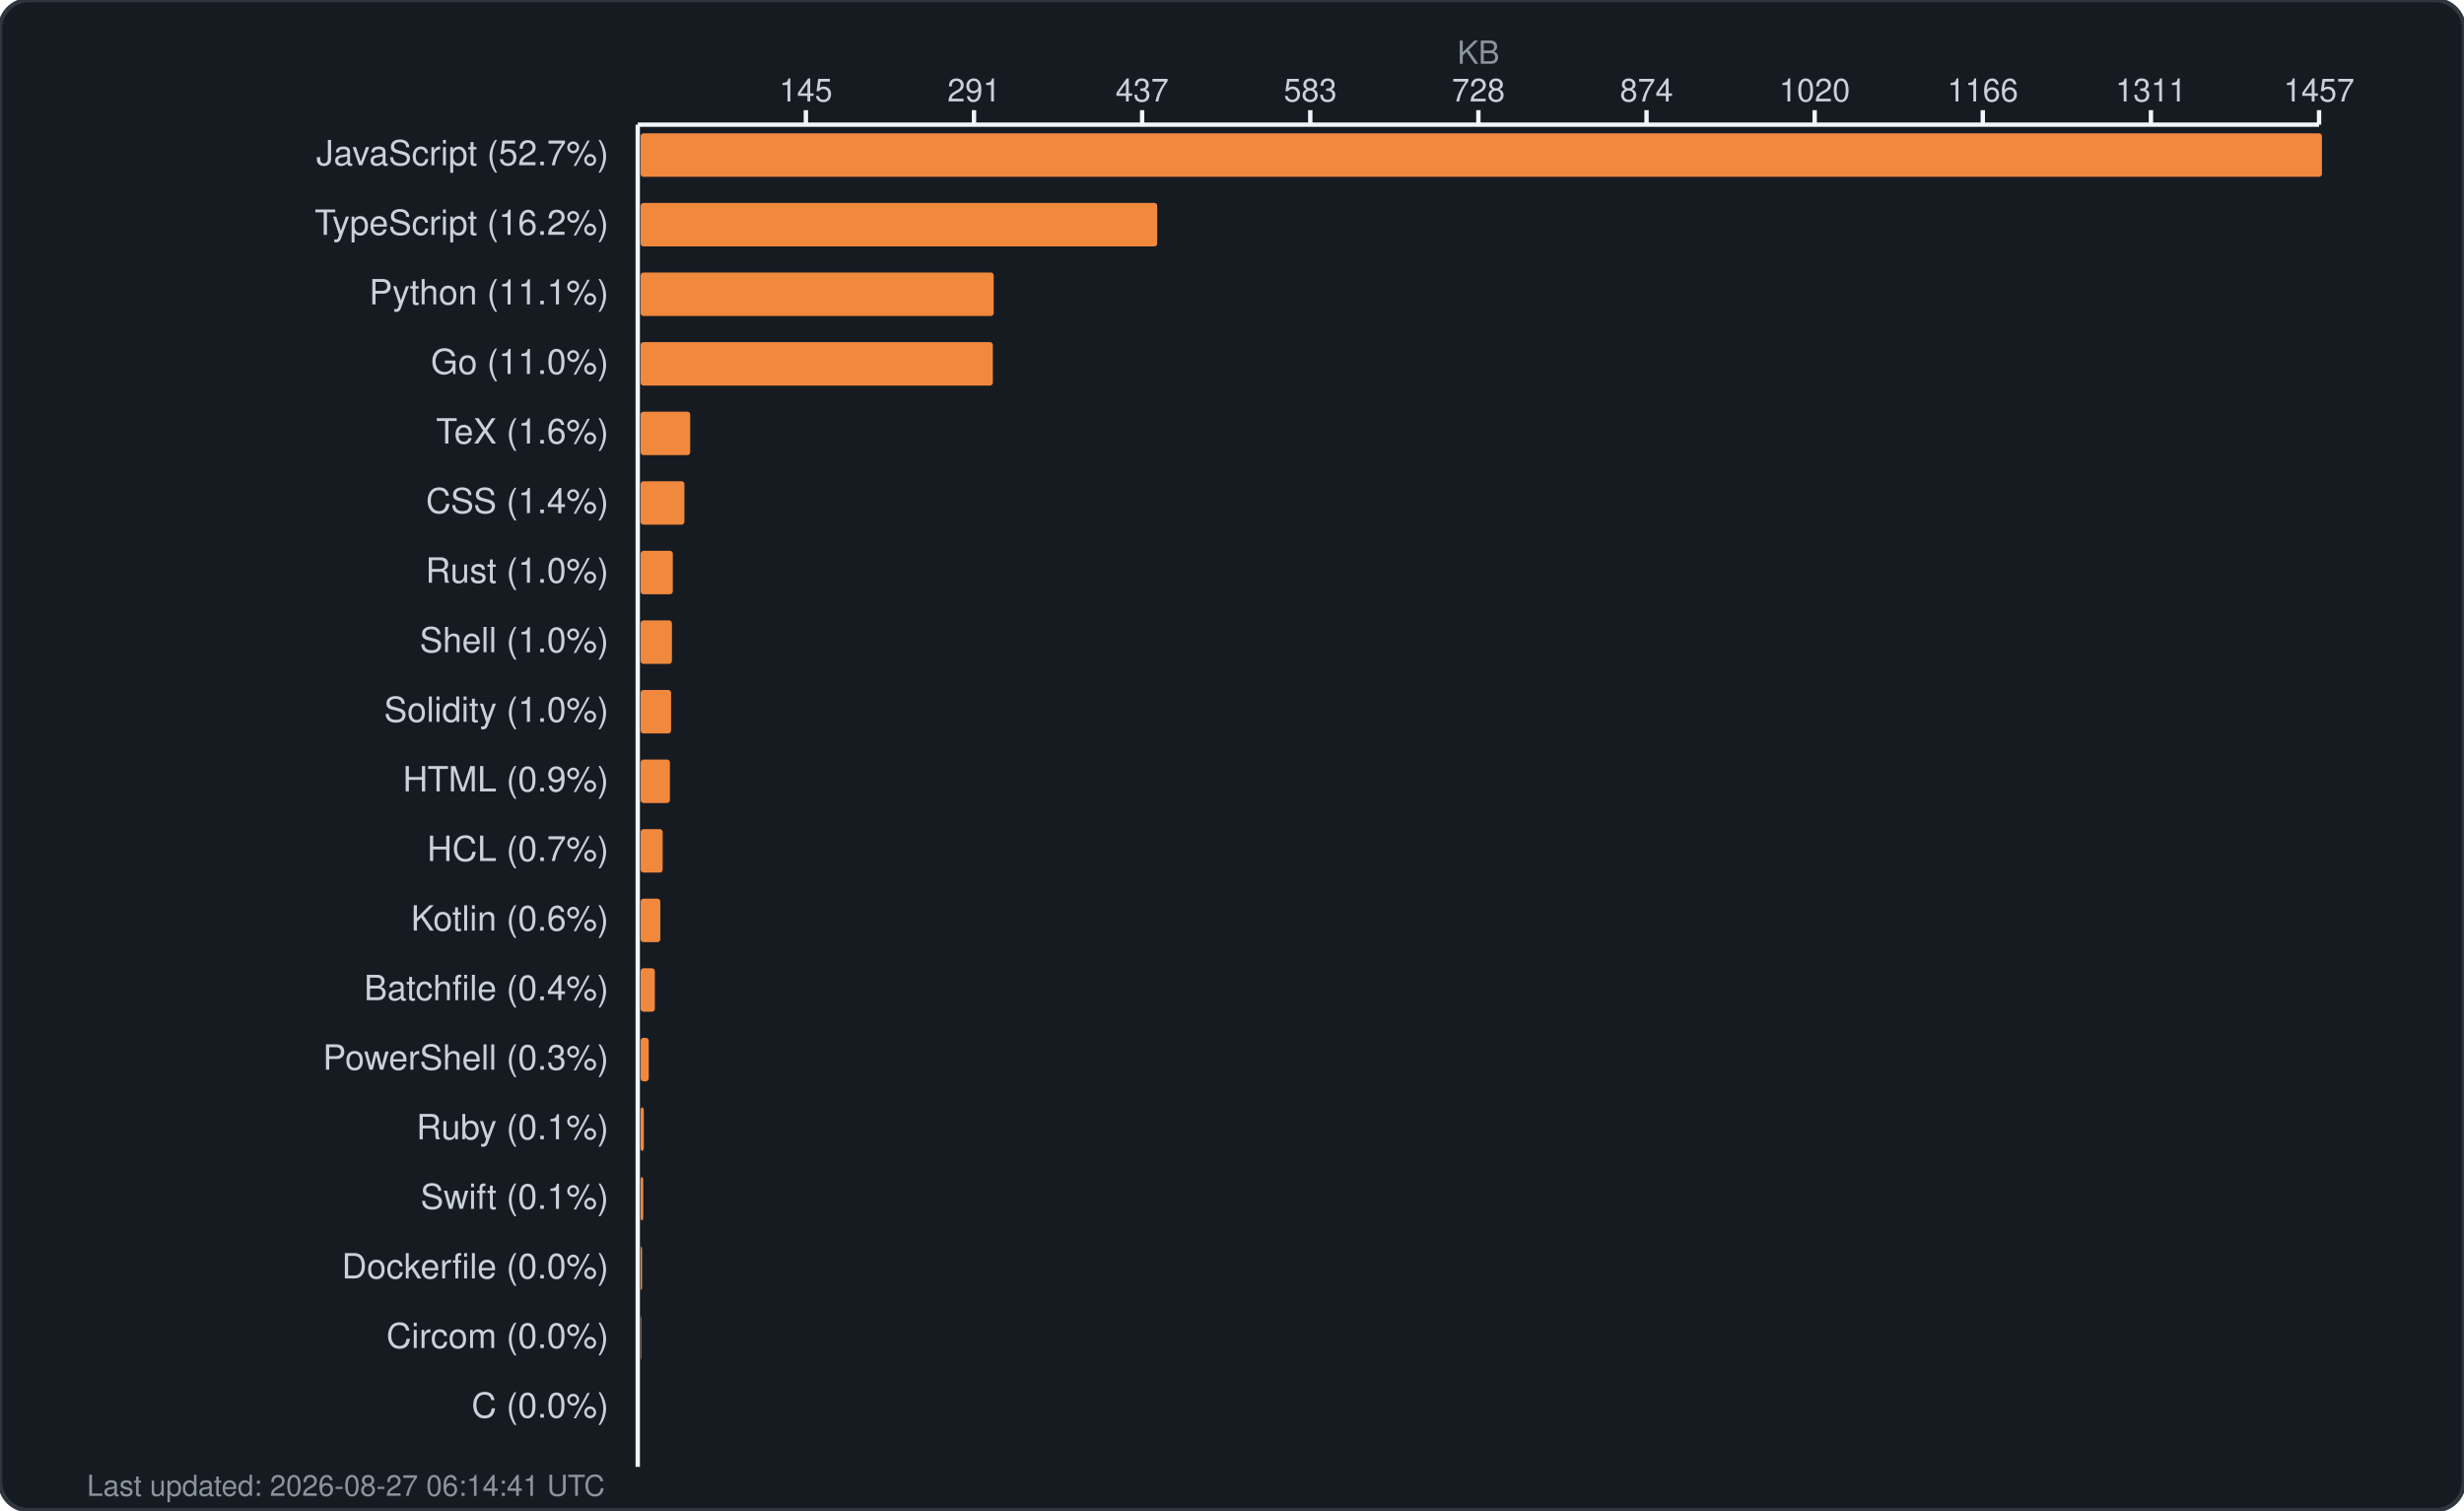
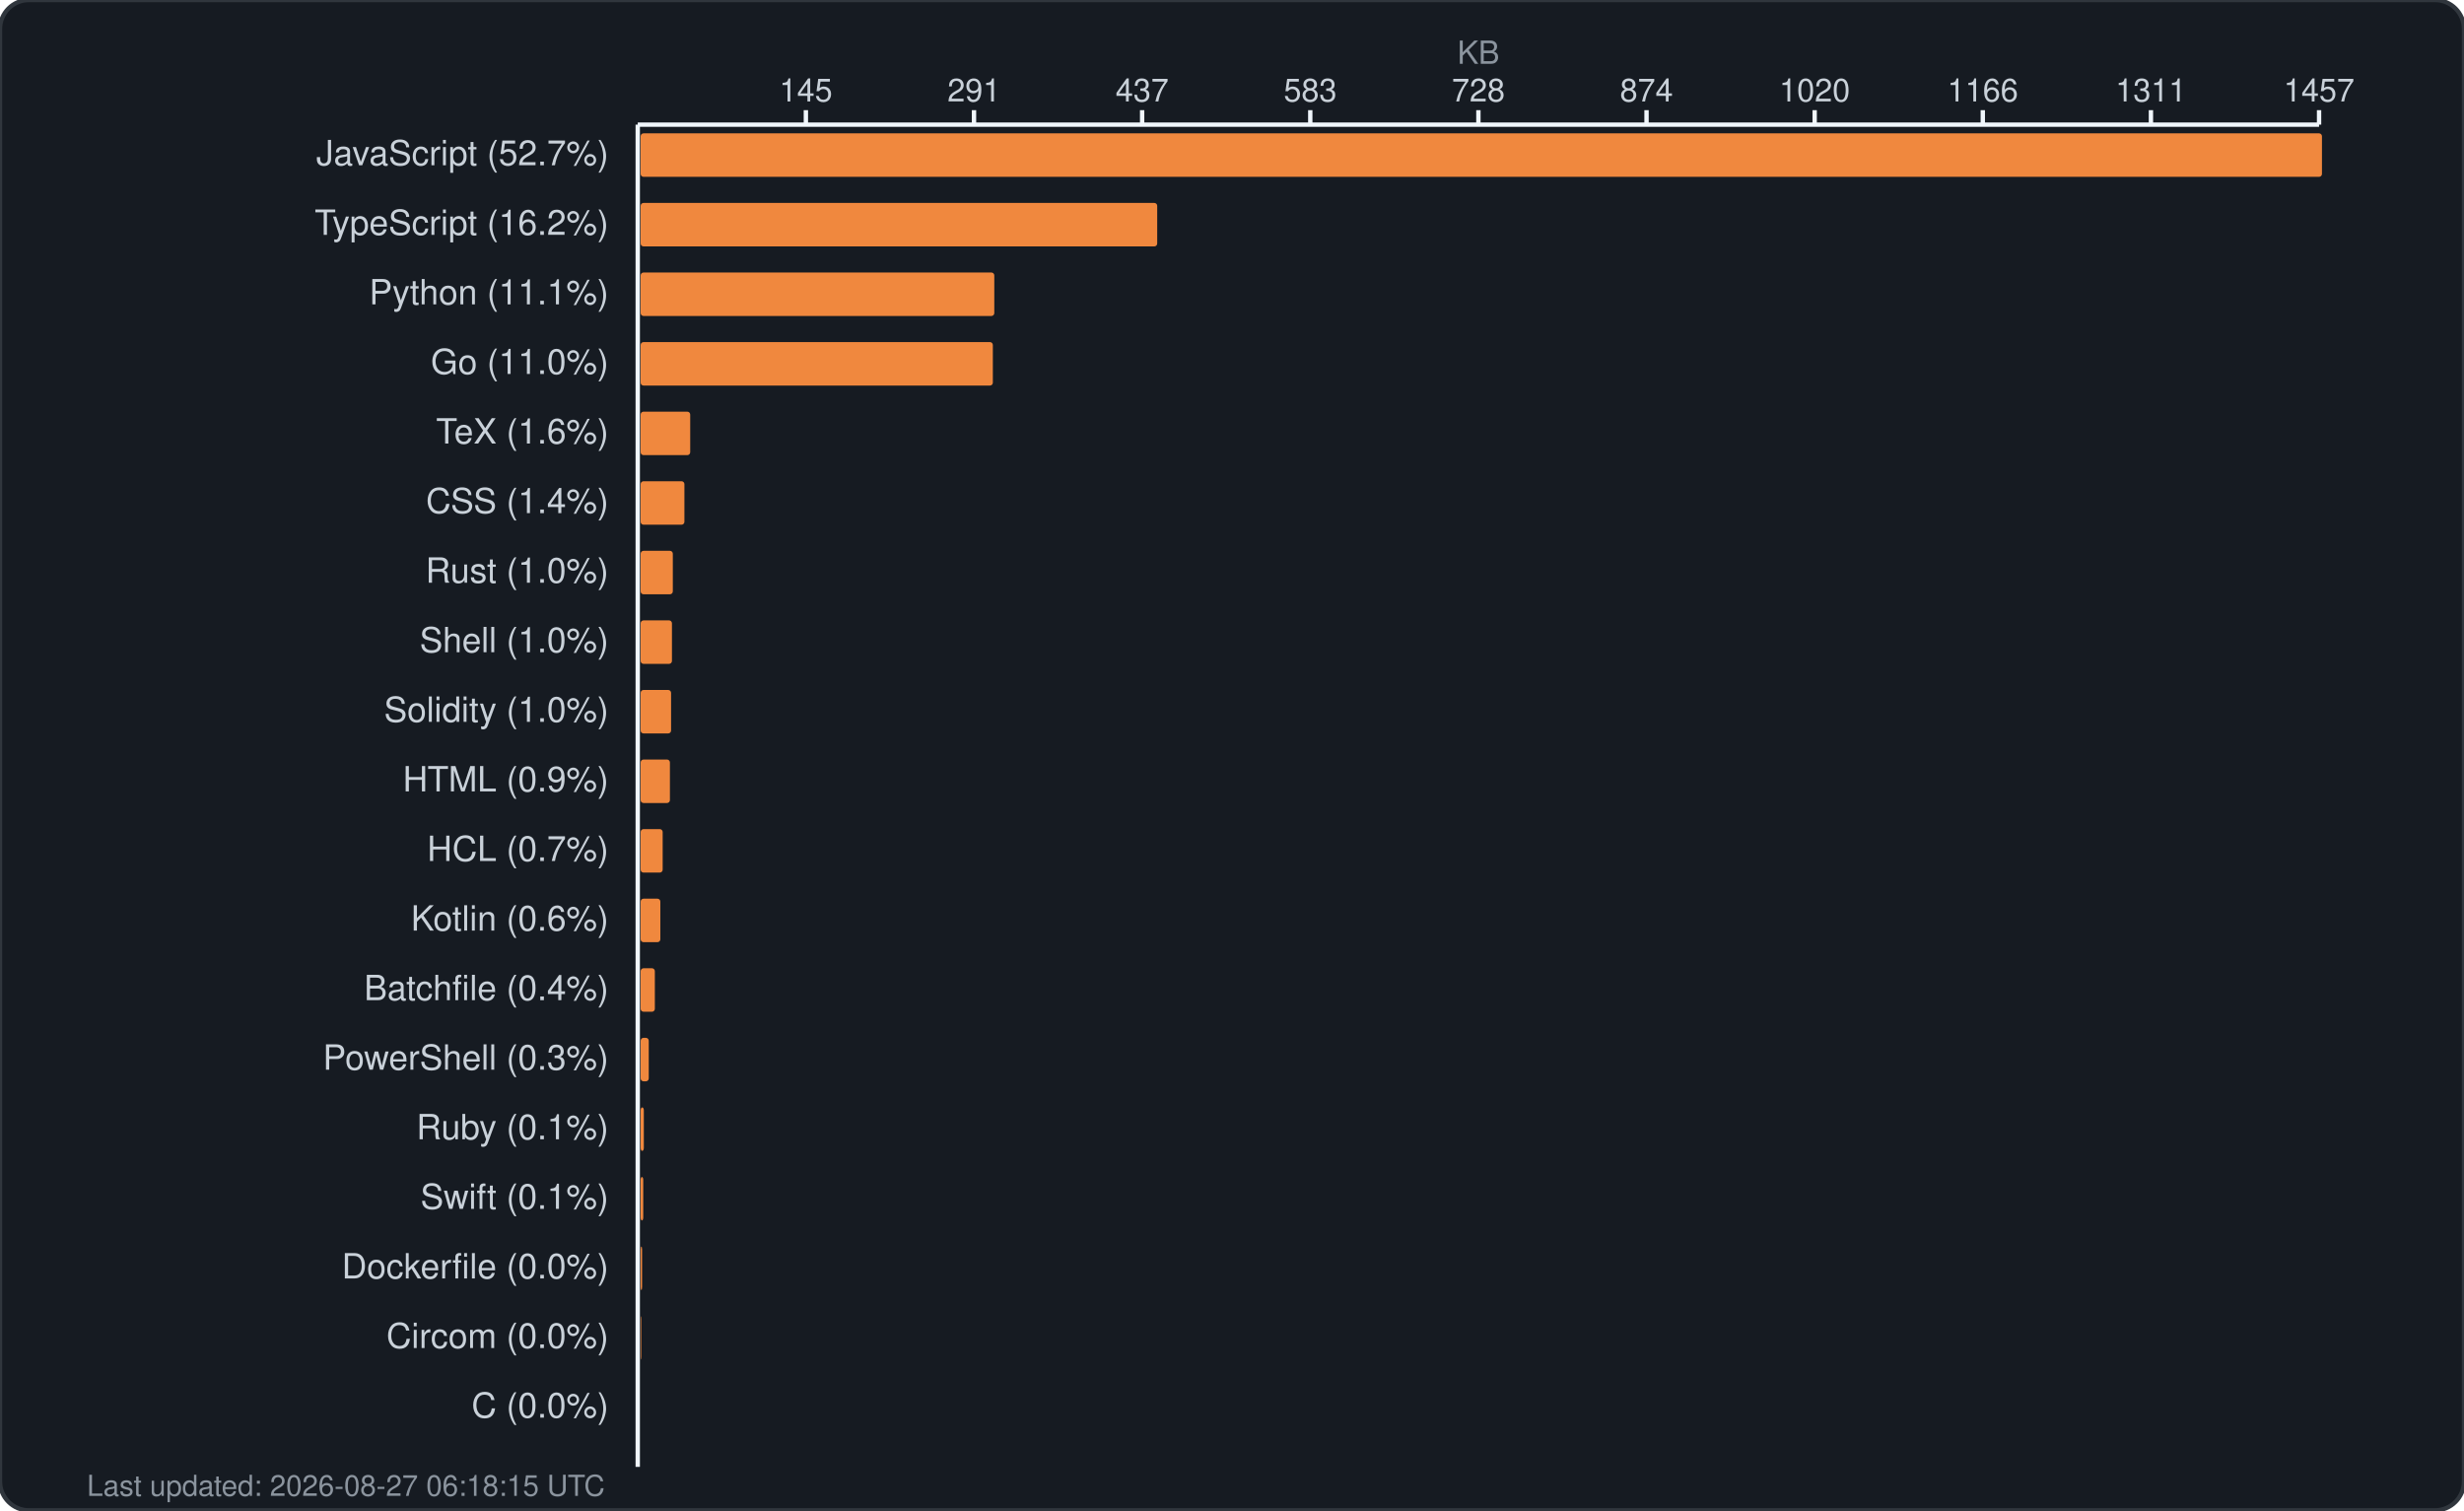
<svg xmlns="http://www.w3.org/2000/svg" width="850" height="521" viewBox="0 0 850 521" fill="none">
  <rect width="850" height="521" rx="10" fill="#161b22" stroke="#30363d" stroke-width="1.5" />
  <text x="510.0" y="22" fill="#8b949e" font-family="-apple-system, BlinkMacSystemFont, 'Segoe UI', Helvetica, Arial, sans-serif" font-size="11" text-anchor="middle">KB</text>
  <g fill="#c9d1d9" font-family="-apple-system, BlinkMacSystemFont, 'Segoe UI', Helvetica, Arial, sans-serif" font-size="11">
    <text x="278.0" y="35" text-anchor="middle">145</text>
    <line x1="278.0" y1="38" x2="278.0" y2="43" stroke="#f0f6fc" stroke-width="1.5" />
    <text x="336.0" y="35" text-anchor="middle">291</text>
    <line x1="336.0" y1="38" x2="336.0" y2="43" stroke="#f0f6fc" stroke-width="1.5" />
    <text x="394.0" y="35" text-anchor="middle">437</text>
    <line x1="394.0" y1="38" x2="394.0" y2="43" stroke="#f0f6fc" stroke-width="1.5" />
    <text x="452.0" y="35" text-anchor="middle">583</text>
    <line x1="452.0" y1="38" x2="452.0" y2="43" stroke="#f0f6fc" stroke-width="1.5" />
    <text x="510.0" y="35" text-anchor="middle">728</text>
    <line x1="510.0" y1="38" x2="510.0" y2="43" stroke="#f0f6fc" stroke-width="1.5" />
    <text x="568.0" y="35" text-anchor="middle">874</text>
    <line x1="568.0" y1="38" x2="568.0" y2="43" stroke="#f0f6fc" stroke-width="1.5" />
    <text x="626.0" y="35" text-anchor="middle">1020</text>
    <line x1="626.0" y1="38" x2="626.0" y2="43" stroke="#f0f6fc" stroke-width="1.5" />
    <text x="684.0" y="35" text-anchor="middle">1166</text>
    <line x1="684.0" y1="38" x2="684.0" y2="43" stroke="#f0f6fc" stroke-width="1.5" />
    <text x="742.0" y="35" text-anchor="middle">1311</text>
    <line x1="742.0" y1="38" x2="742.0" y2="43" stroke="#f0f6fc" stroke-width="1.5" />
    <text x="800.0" y="35" text-anchor="middle">1457</text>
    <line x1="800.0" y1="38" x2="800.0" y2="43" stroke="#f0f6fc" stroke-width="1.5" />
    <line x1="220" y1="43" x2="800" y2="43" stroke="#f0f6fc" stroke-width="1.5" />
    <line x1="220" y1="43" x2="220" y2="506" stroke="#f0f6fc" stroke-width="1.5" />
  </g>
  <g>
    <text x="210" y="57" fill="#c9d1d9" font-family="-apple-system, BlinkMacSystemFont, 'Segoe UI', Helvetica, Arial, sans-serif" font-size="12" text-anchor="end">JavaScript (52.7%)</text>
    <rect x="221" y="46" width="580.0" height="15" rx="1" fill="#f0883e" />
    <text x="210" y="81" fill="#c9d1d9" font-family="-apple-system, BlinkMacSystemFont, 'Segoe UI', Helvetica, Arial, sans-serif" font-size="12" text-anchor="end">TypeScript (16.2%)</text>
    <rect x="221" y="70" width="178.2" height="15" rx="1" fill="#f0883e" />
    <text x="210" y="105" fill="#c9d1d9" font-family="-apple-system, BlinkMacSystemFont, 'Segoe UI', Helvetica, Arial, sans-serif" font-size="12" text-anchor="end">Python (11.1%)</text>
-     <rect x="221" y="94" width="121.8" height="15" rx="1" fill="#f0883e" />
+     <rect x="221" y="94" width="122.0" height="15" rx="1" fill="#f0883e" />
    <text x="210" y="129" fill="#c9d1d9" font-family="-apple-system, BlinkMacSystemFont, 'Segoe UI', Helvetica, Arial, sans-serif" font-size="12" text-anchor="end">Go (11.0%)</text>
    <rect x="221" y="118" width="121.5" height="15" rx="1" fill="#f0883e" />
    <text x="210" y="153" fill="#c9d1d9" font-family="-apple-system, BlinkMacSystemFont, 'Segoe UI', Helvetica, Arial, sans-serif" font-size="12" text-anchor="end">TeX (1.6%)</text>
    <rect x="221" y="142" width="17.1" height="15" rx="1" fill="#f0883e" />
    <text x="210" y="177" fill="#c9d1d9" font-family="-apple-system, BlinkMacSystemFont, 'Segoe UI', Helvetica, Arial, sans-serif" font-size="12" text-anchor="end">CSS (1.4%)</text>
    <rect x="221" y="166" width="15.1" height="15" rx="1" fill="#f0883e" />
    <text x="210" y="201" fill="#c9d1d9" font-family="-apple-system, BlinkMacSystemFont, 'Segoe UI', Helvetica, Arial, sans-serif" font-size="12" text-anchor="end">Rust (1.0%)</text>
    <rect x="221" y="190" width="11.1" height="15" rx="1" fill="#f0883e" />
    <text x="210" y="225" fill="#c9d1d9" font-family="-apple-system, BlinkMacSystemFont, 'Segoe UI', Helvetica, Arial, sans-serif" font-size="12" text-anchor="end">Shell (1.0%)</text>
    <rect x="221" y="214" width="10.8" height="15" rx="1" fill="#f0883e" />
    <text x="210" y="249" fill="#c9d1d9" font-family="-apple-system, BlinkMacSystemFont, 'Segoe UI', Helvetica, Arial, sans-serif" font-size="12" text-anchor="end">Solidity (1.0%)</text>
    <rect x="221" y="238" width="10.5" height="15" rx="1" fill="#f0883e" />
    <text x="210" y="273" fill="#c9d1d9" font-family="-apple-system, BlinkMacSystemFont, 'Segoe UI', Helvetica, Arial, sans-serif" font-size="12" text-anchor="end">HTML (0.9%)</text>
    <rect x="221" y="262" width="10.1" height="15" rx="1" fill="#f0883e" />
    <text x="210" y="297" fill="#c9d1d9" font-family="-apple-system, BlinkMacSystemFont, 'Segoe UI', Helvetica, Arial, sans-serif" font-size="12" text-anchor="end">HCL (0.7%)</text>
    <rect x="221" y="286" width="7.6" height="15" rx="1" fill="#f0883e" />
    <text x="210" y="321" fill="#c9d1d9" font-family="-apple-system, BlinkMacSystemFont, 'Segoe UI', Helvetica, Arial, sans-serif" font-size="12" text-anchor="end">Kotlin (0.6%)</text>
    <rect x="221" y="310" width="6.8" height="15" rx="1" fill="#f0883e" />
    <text x="210" y="345" fill="#c9d1d9" font-family="-apple-system, BlinkMacSystemFont, 'Segoe UI', Helvetica, Arial, sans-serif" font-size="12" text-anchor="end">Batchfile (0.4%)</text>
    <rect x="221" y="334" width="4.9" height="15" rx="1" fill="#f0883e" />
    <text x="210" y="369" fill="#c9d1d9" font-family="-apple-system, BlinkMacSystemFont, 'Segoe UI', Helvetica, Arial, sans-serif" font-size="12" text-anchor="end">PowerShell (0.3%)</text>
    <rect x="221" y="358" width="2.8" height="15" rx="1" fill="#f0883e" />
    <text x="210" y="393" fill="#c9d1d9" font-family="-apple-system, BlinkMacSystemFont, 'Segoe UI', Helvetica, Arial, sans-serif" font-size="12" text-anchor="end">Ruby (0.1%)</text>
    <rect x="221" y="382" width="1.1" height="15" rx="1" fill="#f0883e" />
    <text x="210" y="417" fill="#c9d1d9" font-family="-apple-system, BlinkMacSystemFont, 'Segoe UI', Helvetica, Arial, sans-serif" font-size="12" text-anchor="end">Swift (0.1%)</text>
    <rect x="221" y="406" width="0.9" height="15" rx="1" fill="#f0883e" />
    <text x="210" y="441" fill="#c9d1d9" font-family="-apple-system, BlinkMacSystemFont, 'Segoe UI', Helvetica, Arial, sans-serif" font-size="12" text-anchor="end">Dockerfile (0.0%)</text>
    <rect x="221" y="430" width="0.5" height="15" rx="1" fill="#f0883e" />
    <text x="210" y="465" fill="#c9d1d9" font-family="-apple-system, BlinkMacSystemFont, 'Segoe UI', Helvetica, Arial, sans-serif" font-size="12" text-anchor="end">Circom (0.0%)</text>
    <rect x="221" y="454" width="0.2" height="15" rx="1" fill="#f0883e" />
    <text x="210" y="489" fill="#c9d1d9" font-family="-apple-system, BlinkMacSystemFont, 'Segoe UI', Helvetica, Arial, sans-serif" font-size="12" text-anchor="end">C (0.0%)</text>
    <rect x="221" y="478" width="0.0" height="15" rx="1" fill="#f0883e" />
-     <text x="30" y="516" fill="#8b949e" font-family="-apple-system, BlinkMacSystemFont, 'Segoe UI', Helvetica, Arial, sans-serif" font-size="10">Last updated: 2026-08-27 06:14:41 UTC</text>
+     <text x="30" y="516" fill="#8b949e" font-family="-apple-system, BlinkMacSystemFont, 'Segoe UI', Helvetica, Arial, sans-serif" font-size="10">Last updated: 2026-08-27 06:18:15 UTC</text>
  </g>
</svg>
